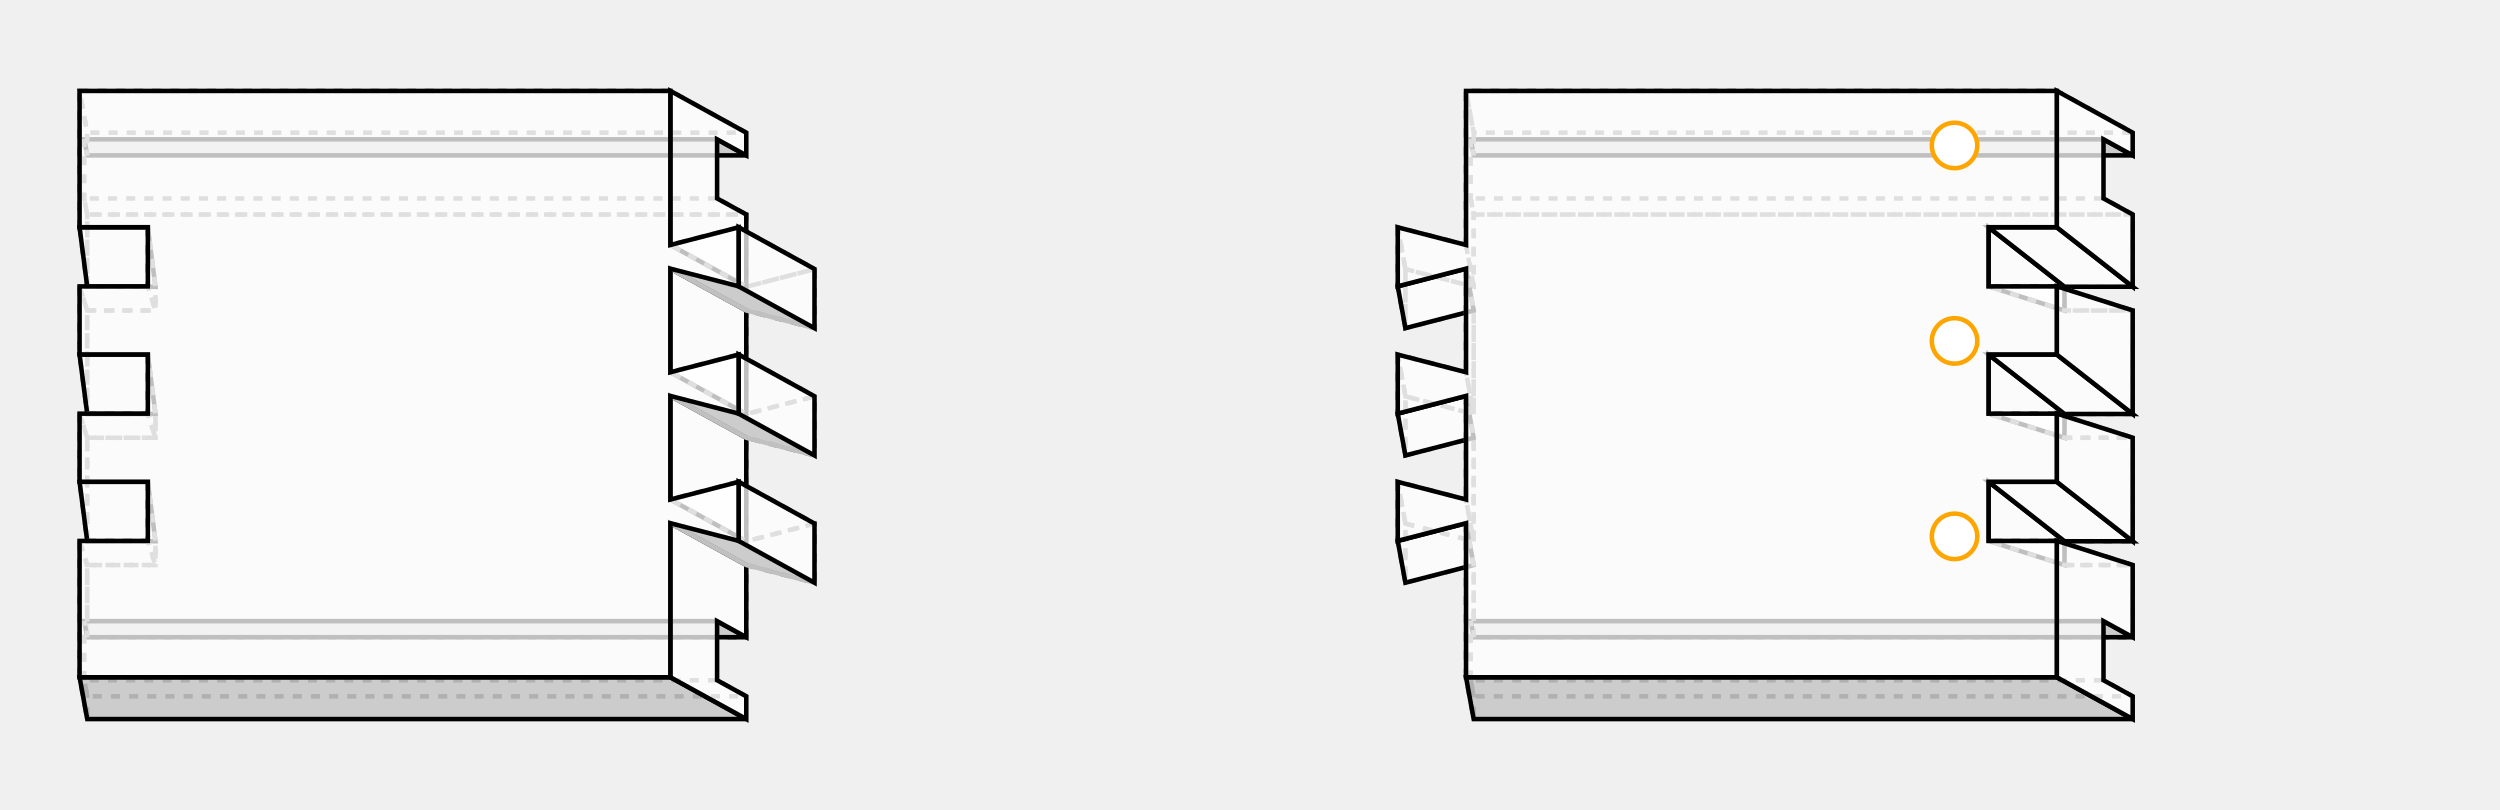
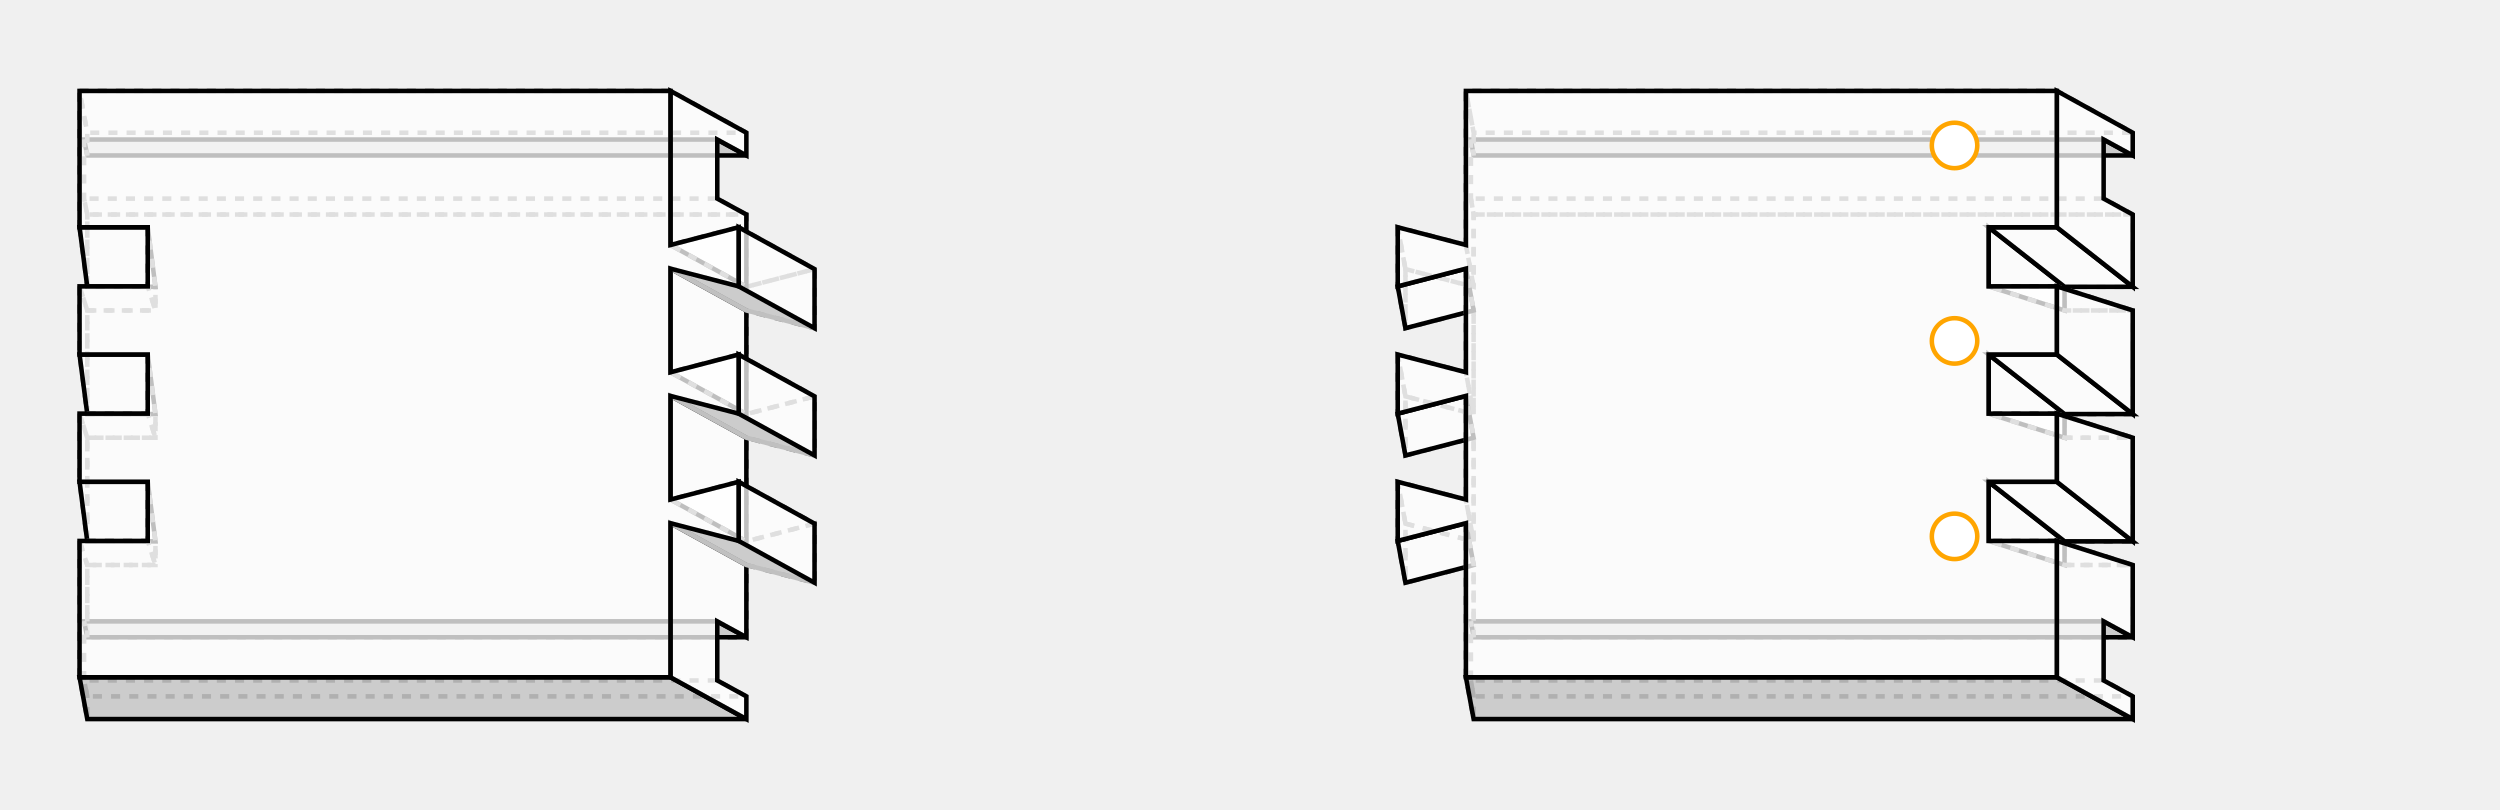
<svg xmlns="http://www.w3.org/2000/svg" width="1100" viewBox="0.0 0.0 550.0 178.2">
-   <polygon fill="none" stroke-width="1" stroke-dasharray="2" stroke="gray" points="19.192,119.068 34.213,119.068 34.213,124.317 19.192,124.317 19.192,140.192 164.171,140.192 164.171,124.297 179.192,128.18 179.192,128.18 179.192,115.205 179.192,115.205 164.171,119.088 164.171,96.297 179.192,100.18 179.192,87.205 164.171,91.088 164.171,68.297 179.192,72.18 179.192,72.18 179.192,59.205 179.192,59.205 164.171,63.088 164.171,47.192 19.192,47.192 19.192,63.068 19.192,63.068 34.213,63.068 34.213,68.317 19.192,68.317 19.192,91.068 34.213,91.068 34.213,96.317 19.192,96.317 19.192,96.317 19.192,119.068" />
-   <polygon fill="rgba(192,192,192,0.75)" stroke-width="1" stroke-dasharray="" stroke="black" points="157.749,30.657 164.171,34.192 19.192,34.192 18.544,30.657 157.749,30.657" />
-   <polygon fill="none" stroke-width="1" stroke-dasharray="2" stroke="gray" points="157.749,43.657 18.544,43.657 19.192,47.192 164.171,47.192 157.749,43.657" />
-   <polygon fill="rgba(192,192,192,0.75)" stroke-width="1" stroke-dasharray="" stroke="black" points="157.749,136.657 164.171,140.192 19.192,140.192 18.544,136.657 157.749,136.657" />
-   <polygon fill="none" stroke-width="1" stroke-dasharray="2" stroke="gray" points="157.749,149.657 18.544,149.657 19.192,153.192 164.171,153.192 157.749,149.657" />
-   <polygon fill="none" stroke-width="1" stroke-dasharray="2" stroke="gray" points="17.506,50.013 19.192,63.085 19.192,47.192 18.544,43.657 18.544,30.657 19.192,34.192 19.192,29.192 17.506,20.0 17.506,50.013" />
-   <polygon fill="none" stroke-width="1" stroke-dasharray="2" stroke="gray" points="17.506,62.987 17.506,78.013 19.192,91.085 19.192,68.3 17.506,62.987" />
-   <polygon fill="none" stroke-width="1" stroke-dasharray="2" stroke="gray" points="17.506,90.987 17.506,106.013 19.192,119.085 19.192,96.3 17.506,90.987" />
-   <polygon fill="none" stroke-width="1" stroke-dasharray="2" stroke="gray" points="17.506,118.987 17.506,149.0 19.192,158.192 19.192,153.192 18.544,149.657 18.544,136.657 19.192,140.192 19.192,124.3 17.506,118.987" />
-   <polygon fill="rgba(255,255,255,0.75)" stroke-width="1" stroke-dasharray="" stroke="black" points="17.506,50.0 32.517,50.0 34.203,63.078 19.192,63.078" />
-   <polygon fill="none" stroke-width="1" stroke-dasharray="2" stroke="gray" points="19.192,68.307 34.203,68.307 32.517,63.0 17.506,63.0" />
-   <polygon fill="rgba(255,255,255,0.75)" stroke-width="1" stroke-dasharray="" stroke="black" points="17.506,78.0 32.517,78.0 34.203,91.078 19.192,91.078" />
-   <polygon fill="none" stroke-width="1" stroke-dasharray="2" stroke="gray" points="19.192,96.307 34.203,96.307 32.517,91.0 17.506,91.0" />
-   <polygon fill="rgba(255,255,255,0.75)" stroke-width="1" stroke-dasharray="" stroke="black" points="17.506,106.0 32.517,106.0 34.203,119.078 19.192,119.078" />
-   <polygon fill="none" stroke-width="1" stroke-dasharray="2" stroke="gray" points="19.192,124.307 34.203,124.307 32.517,119.0 17.506,119.0" />
-   <polygon fill="none" stroke-width="1" stroke-dasharray="2" stroke="gray" points="32.517,49.993 32.517,63.007 34.203,68.32 34.203,63.065 32.517,49.993" />
-   <polygon fill="none" stroke-width="1" stroke-dasharray="2" stroke="gray" points="32.517,77.993 32.517,91.007 34.203,96.32 34.203,91.065 32.517,77.993" />
-   <polygon fill="none" stroke-width="1" stroke-dasharray="2" stroke="gray" points="32.517,105.993 32.517,119.007 34.203,124.32 34.203,119.065 32.517,105.993" />
-   <polygon fill="none" stroke-width="1" stroke-dasharray="2" stroke="gray" points="147.473,20.0 17.506,20.0 19.192,29.192 164.171,29.192 147.473,20.0" />
-   <polygon fill="rgba(192,192,192,0.75)" stroke-width="1" stroke-dasharray="" stroke="black" points="147.473,149.0 164.171,158.192 19.192,158.192 17.506,149.0 147.473,149.0" />
-   <polygon fill="rgba(255,255,255,0.75)" stroke-width="1" stroke-dasharray="" stroke="black" points="164.181,63.088 147.483,53.895 147.483,20.0 164.181,29.192 164.181,34.192 157.759,30.657 157.759,43.657 164.181,47.192 164.181,63.088" />
-   <polygon fill="rgba(255,255,255,0.75)" stroke-width="1" stroke-dasharray="" stroke="black" points="164.181,68.297 164.181,91.088 147.483,81.895 147.483,59.105 164.181,68.297" />
-   <polygon fill="rgba(255,255,255,0.75)" stroke-width="1" stroke-dasharray="" stroke="black" points="164.181,96.297 164.181,119.088 147.483,109.895 147.483,87.105 164.181,96.297" />
-   <polygon fill="rgba(255,255,255,0.75)" stroke-width="1" stroke-dasharray="" stroke="black" points="164.181,124.297 164.181,140.192 157.759,136.657 157.759,149.657 164.181,153.192 164.181,158.192 147.483,149.0 147.483,115.105 164.181,124.297" />
-   <polygon fill="none" stroke-width="1" stroke-dasharray="2" stroke="gray" points="162.494,50.0 147.483,53.885 164.181,63.078 179.192,59.192" />
-   <polygon fill="rgba(192,192,192,0.75)" stroke-width="1" stroke-dasharray="" stroke="silver" points="179.192,72.192 164.181,68.307 147.483,59.115 162.494,63.0" />
-   <polygon fill="none" stroke-width="1" stroke-dasharray="2" stroke="gray" points="162.494,78.0 147.483,81.885 164.181,91.078 179.192,87.192" />
-   <polygon fill="rgba(192,192,192,0.75)" stroke-width="1" stroke-dasharray="" stroke="silver" points="179.192,100.192 164.181,96.307 147.483,87.115 162.494,91.0" />
-   <polygon fill="none" stroke-width="1" stroke-dasharray="2" stroke="gray" points="162.494,106.0 147.483,109.885 164.181,119.078 179.192,115.192" />
-   <polygon fill="rgba(192,192,192,0.75)" stroke-width="1" stroke-dasharray="" stroke="silver" points="179.192,128.192 164.181,124.307 147.483,115.115 162.494,119.0" />
-   <polygon fill="rgba(255,255,255,0.75)" stroke-width="1" stroke-dasharray="" stroke="black" points="179.192,59.182 179.192,72.202 162.494,63.01 162.494,49.99 179.192,59.182" />
-   <polygon fill="rgba(255,255,255,0.75)" stroke-width="1" stroke-dasharray="" stroke="black" points="179.192,87.182 179.192,100.202 162.494,91.01 162.494,77.99 179.192,87.182" />
-   <polygon fill="rgba(255,255,255,0.75)" stroke-width="1" stroke-dasharray="" stroke="black" points="179.192,115.182 179.192,128.202 162.494,119.01 162.494,105.99 179.192,115.182" />
-   <polygon fill="rgba(255,255,255,0.75)" stroke-width="1" stroke-dasharray="" stroke="black" points="17.506,119.01 32.527,119.01 32.527,105.99 17.506,105.99 17.506,91.01 32.527,91.01 32.527,77.99 17.506,77.99 17.506,77.99 17.506,63.01 17.506,63.01 32.527,63.01 32.527,49.99 17.506,49.99 17.506,20.0 147.473,20.0 147.473,20.0 147.473,53.895 162.494,50.013 162.494,62.987 147.473,59.105 147.473,81.895 162.494,78.013 162.494,78.013 162.494,90.987 162.494,90.987 147.473,87.105 147.473,109.895 162.494,106.013 162.494,118.987 147.473,115.105 147.473,149.0 147.473,149.0 17.506,149.0 17.506,119.01" />
-   <polygon fill="none" stroke-width="1" stroke-dasharray="2" stroke="gray" points="469.192,119.068 469.192,96.317 469.192,96.317 454.171,96.317 454.171,91.068 469.192,91.068 469.192,68.317 454.171,68.317 454.171,63.068 469.192,63.068 469.192,63.068 469.192,47.192 324.213,47.192 324.213,63.088 309.192,59.205 309.192,59.205 309.192,72.18 309.192,72.18 324.213,68.297 324.213,91.088 309.192,87.205 309.192,100.18 324.213,96.297 324.213,119.088 309.192,115.205 309.192,115.205 309.192,128.18 309.192,128.18 324.213,124.297 324.213,140.192 469.192,140.192 469.192,124.317 454.171,124.317 454.171,119.068 469.192,119.068" />
-   <polygon fill="rgba(192,192,192,0.75)" stroke-width="1" stroke-dasharray="" stroke="black" points="323.565,30.657 462.77,30.657 469.192,34.192 324.213,34.192 323.565,30.657" />
-   <polygon fill="none" stroke-width="1" stroke-dasharray="2" stroke="gray" points="323.565,43.657 324.213,47.192 469.192,47.192 462.77,43.657 323.565,43.657" />
-   <polygon fill="rgba(192,192,192,0.75)" stroke-width="1" stroke-dasharray="" stroke="black" points="323.565,136.657 462.77,136.657 469.192,140.192 324.213,140.192 323.565,136.657" />
-   <polygon fill="none" stroke-width="1" stroke-dasharray="2" stroke="gray" points="323.565,149.657 324.213,153.192 469.192,153.192 462.77,149.657 323.565,149.657" />
-   <polygon fill="none" stroke-width="1" stroke-dasharray="2" stroke="gray" points="307.506,49.99 307.506,63.01 309.192,72.202 309.192,59.182 307.506,49.99" />
-   <polygon fill="none" stroke-width="1" stroke-dasharray="2" stroke="gray" points="307.506,77.99 307.506,91.01 309.192,100.202 309.192,87.182 307.506,77.99" />
-   <polygon fill="none" stroke-width="1" stroke-dasharray="2" stroke="gray" points="307.506,105.99 307.506,119.01 309.192,128.202 309.192,115.182 307.506,105.99" />
-   <polygon fill="none" stroke-width="1" stroke-dasharray="2" stroke="gray" points="309.192,59.192 324.203,63.078 322.517,53.885 307.506,50.0" />
-   <polygon fill="rgba(255,255,255,0.75)" stroke-width="1" stroke-dasharray="" stroke="black" points="307.506,63.0 322.517,59.115 324.203,68.307 309.192,72.192" />
-   <polygon fill="none" stroke-width="1" stroke-dasharray="2" stroke="gray" points="309.192,87.192 324.203,91.078 322.517,81.885 307.506,78.0" />
-   <polygon fill="rgba(255,255,255,0.75)" stroke-width="1" stroke-dasharray="" stroke="black" points="307.506,91.0 322.517,87.115 324.203,96.307 309.192,100.192" />
-   <polygon fill="none" stroke-width="1" stroke-dasharray="2" stroke="gray" points="309.192,115.192 324.203,119.078 322.517,109.885 307.506,106.0" />
-   <polygon fill="rgba(255,255,255,0.75)" stroke-width="1" stroke-dasharray="" stroke="black" points="307.506,119.0 322.517,115.115 324.203,124.307 309.192,128.192" />
-   <polygon fill="none" stroke-width="1" stroke-dasharray="2" stroke="gray" points="322.517,53.895 324.203,63.088 324.203,47.192 323.555,43.657 323.555,30.657 324.203,34.192 324.203,29.192 322.517,20.0 322.517,53.895" />
-   <polygon fill="none" stroke-width="1" stroke-dasharray="2" stroke="gray" points="322.517,59.105 322.517,81.895 324.203,91.088 324.203,68.297 322.517,59.105" />
-   <polygon fill="none" stroke-width="1" stroke-dasharray="2" stroke="gray" points="322.517,87.105 322.517,109.895 324.203,119.088 324.203,96.297 322.517,87.105" />
-   <polygon fill="none" stroke-width="1" stroke-dasharray="2" stroke="gray" points="322.517,115.105 322.517,149.0 324.203,158.192 324.203,153.192 323.555,149.657 323.555,136.657 324.203,140.192 324.203,124.297 322.517,115.105" />
-   <polygon fill="none" stroke-width="1" stroke-dasharray="2" stroke="gray" points="322.527,20.0 324.213,29.192 469.192,29.192 452.494,20.0 322.527,20.0" />
-   <polygon fill="rgba(192,192,192,0.75)" stroke-width="1" stroke-dasharray="" stroke="black" points="322.527,149.0 452.494,149.0 469.192,158.192 324.213,158.192 322.527,149.0" />
-   <polygon fill="rgba(255,255,255,0.75)" stroke-width="1" stroke-dasharray="" stroke="black" points="454.181,63.065 454.181,68.32 437.483,63.007 437.483,49.993 454.181,63.065" />
-   <polygon fill="rgba(255,255,255,0.75)" stroke-width="1" stroke-dasharray="" stroke="black" points="454.181,91.065 454.181,96.32 437.483,91.007 437.483,77.993 454.181,91.065" />
-   <polygon fill="rgba(255,255,255,0.75)" stroke-width="1" stroke-dasharray="" stroke="black" points="454.181,119.065 454.181,124.32 437.483,119.007 437.483,105.993 454.181,119.065" />
-   <polygon fill="rgba(255,255,255,0.75)" stroke-width="1" stroke-dasharray="" stroke="black" points="469.192,63.078 454.181,63.078 437.483,50.0 452.494,50.0" />
-   <polygon fill="none" stroke-width="1" stroke-dasharray="2" stroke="gray" points="452.494,63.0 437.483,63.0 454.181,68.307 469.192,68.307" />
-   <polygon fill="rgba(255,255,255,0.75)" stroke-width="1" stroke-dasharray="" stroke="black" points="469.192,91.078 454.181,91.078 437.483,78.0 452.494,78.0" />
-   <polygon fill="none" stroke-width="1" stroke-dasharray="2" stroke="gray" points="452.494,91.0 437.483,91.0 454.181,96.307 469.192,96.307" />
-   <polygon fill="rgba(255,255,255,0.75)" stroke-width="1" stroke-dasharray="" stroke="black" points="469.192,119.078 454.181,119.078 437.483,106.0 452.494,106.0" />
-   <polygon fill="none" stroke-width="1" stroke-dasharray="2" stroke="gray" points="452.494,119.0 437.483,119.0 454.181,124.307 469.192,124.307" />
-   <polygon fill="rgba(255,255,255,0.75)" stroke-width="1" stroke-dasharray="" stroke="black" points="469.192,63.085 452.494,50.013 452.494,20.0 469.192,29.192 469.192,34.192 462.77,30.657 462.77,43.657 469.192,47.192 469.192,63.085" />
-   <polygon fill="rgba(255,255,255,0.75)" stroke-width="1" stroke-dasharray="" stroke="black" points="469.192,68.3 469.192,91.085 452.494,78.013 452.494,62.987 469.192,68.3" />
-   <polygon fill="rgba(255,255,255,0.75)" stroke-width="1" stroke-dasharray="" stroke="black" points="469.192,96.3 469.192,119.085 452.494,106.013 452.494,90.987 469.192,96.3" />
-   <polygon fill="rgba(255,255,255,0.75)" stroke-width="1" stroke-dasharray="" stroke="black" points="469.192,124.3 469.192,140.192 462.77,136.657 462.77,149.657 469.192,153.192 469.192,158.192 452.494,149.0 452.494,118.987 469.192,124.3" />
-   <polygon fill="rgba(255,255,255,0.75)" stroke-width="1" stroke-dasharray="" stroke="black" points="452.494,119.01 452.494,149.0 322.527,149.0 322.527,149.0 322.527,115.105 307.506,118.987 307.506,106.013 322.527,109.895 322.527,87.105 307.506,90.987 307.506,90.987 307.506,78.013 307.506,78.013 322.527,81.895 322.527,59.105 307.506,62.987 307.506,50.013 322.527,53.895 322.527,20.0 322.527,20.0 452.494,20.0 452.494,49.99 437.473,49.99 437.473,63.01 452.494,63.01 452.494,63.01 452.494,77.99 452.494,77.99 437.473,77.99 437.473,91.01 452.494,91.01 452.494,105.99 437.473,105.99 437.473,119.01 452.494,119.01" />
+   <polygon fill="none" stroke-width="1" stroke-dasharray="2" stroke="gray" points="19.2,119.1 34.2,119.1 34.2,124.3 19.2,124.3 19.2,140.2 164.2,140.2 164.2,124.3 179.2,128.2 179.2,128.2 179.2,115.2 179.2,115.2 164.2,119.1 164.2,96.3 179.2,100.2 179.2,87.2 164.2,91.1 164.2,68.3 179.2,72.2 179.2,72.2 179.2,59.2 179.2,59.2 164.2,63.1 164.2,47.2 19.2,47.2 19.2,63.1 19.2,63.1 34.2,63.1 34.2,68.3 19.2,68.3 19.2,91.1 34.2,91.1 34.2,96.3 19.2,96.3 19.2,96.3 19.2,119.1" />
+   <polygon fill="rgba(192,192,192,0.75)" stroke-width="1" stroke-dasharray="" stroke="black" points="157.7,30.7 164.2,34.2 19.2,34.2 18.5,30.7 157.7,30.7" />
+   <polygon fill="none" stroke-width="1" stroke-dasharray="2" stroke="gray" points="157.7,43.7 18.5,43.7 19.2,47.2 164.2,47.2 157.7,43.7" />
+   <polygon fill="rgba(192,192,192,0.75)" stroke-width="1" stroke-dasharray="" stroke="black" points="157.7,136.7 164.2,140.2 19.2,140.2 18.5,136.7 157.7,136.7" />
+   <polygon fill="none" stroke-width="1" stroke-dasharray="2" stroke="gray" points="157.7,149.7 18.5,149.7 19.2,153.2 164.2,153.2 157.7,149.7" />
+   <polygon fill="none" stroke-width="1" stroke-dasharray="2" stroke="gray" points="17.5,50.0 19.2,63.1 19.2,47.2 18.5,43.7 18.5,30.7 19.2,34.2 19.2,29.2 17.5,20.0 17.5,50.0" />
+   <polygon fill="none" stroke-width="1" stroke-dasharray="2" stroke="gray" points="17.5,63.0 17.5,78.0 19.2,91.1 19.2,68.3 17.5,63.0" />
+   <polygon fill="none" stroke-width="1" stroke-dasharray="2" stroke="gray" points="17.5,91.0 17.5,106.0 19.2,119.1 19.2,96.3 17.5,91.0" />
+   <polygon fill="none" stroke-width="1" stroke-dasharray="2" stroke="gray" points="17.5,119.0 17.5,149.0 19.2,158.2 19.2,153.2 18.5,149.7 18.5,136.7 19.2,140.2 19.2,124.3 17.5,119.0" />
+   <polygon fill="rgba(255,255,255,0.75)" stroke-width="1" stroke-dasharray="" stroke="black" points="17.5,50.0 32.5,50.0 34.2,63.1 19.2,63.1" />
+   <polygon fill="none" stroke-width="1" stroke-dasharray="2" stroke="gray" points="19.2,68.3 34.2,68.3 32.5,63.0 17.5,63.0" />
+   <polygon fill="rgba(255,255,255,0.75)" stroke-width="1" stroke-dasharray="" stroke="black" points="17.5,78.0 32.5,78.0 34.2,91.1 19.2,91.1" />
+   <polygon fill="none" stroke-width="1" stroke-dasharray="2" stroke="gray" points="19.2,96.3 34.2,96.3 32.5,91.0 17.5,91.0" />
+   <polygon fill="rgba(255,255,255,0.75)" stroke-width="1" stroke-dasharray="" stroke="black" points="17.5,106.0 32.5,106.0 34.2,119.1 19.2,119.1" />
+   <polygon fill="none" stroke-width="1" stroke-dasharray="2" stroke="gray" points="19.2,124.3 34.2,124.3 32.5,119.0 17.5,119.0" />
+   <polygon fill="none" stroke-width="1" stroke-dasharray="2" stroke="gray" points="32.5,50.0 32.5,63.0 34.2,68.3 34.2,63.1 32.5,50.0" />
+   <polygon fill="none" stroke-width="1" stroke-dasharray="2" stroke="gray" points="32.5,78.0 32.5,91.0 34.2,96.3 34.2,91.1 32.5,78.0" />
+   <polygon fill="none" stroke-width="1" stroke-dasharray="2" stroke="gray" points="32.5,106.0 32.5,119.0 34.2,124.3 34.2,119.1 32.5,106.0" />
+   <polygon fill="none" stroke-width="1" stroke-dasharray="2" stroke="gray" points="147.5,20.0 17.5,20.0 19.2,29.2 164.2,29.2 147.5,20.0" />
+   <polygon fill="rgba(192,192,192,0.75)" stroke-width="1" stroke-dasharray="" stroke="black" points="147.5,149.0 164.2,158.2 19.2,158.2 17.5,149.0 147.5,149.0" />
+   <polygon fill="rgba(255,255,255,0.75)" stroke-width="1" stroke-dasharray="" stroke="black" points="164.2,63.1 147.5,53.9 147.5,20.0 164.2,29.2 164.2,34.2 157.8,30.7 157.8,43.7 164.2,47.2 164.2,63.1" />
+   <polygon fill="rgba(255,255,255,0.75)" stroke-width="1" stroke-dasharray="" stroke="black" points="164.2,68.3 164.2,91.1 147.5,81.9 147.5,59.1 164.2,68.3" />
+   <polygon fill="rgba(255,255,255,0.75)" stroke-width="1" stroke-dasharray="" stroke="black" points="164.2,96.3 164.2,119.1 147.5,109.9 147.5,87.1 164.2,96.3" />
+   <polygon fill="rgba(255,255,255,0.75)" stroke-width="1" stroke-dasharray="" stroke="black" points="164.2,124.3 164.2,140.2 157.8,136.7 157.8,149.7 164.2,153.2 164.2,158.2 147.5,149.0 147.5,115.1 164.2,124.3" />
+   <polygon fill="none" stroke-width="1" stroke-dasharray="2" stroke="gray" points="162.5,50.0 147.5,53.9 164.2,63.1 179.2,59.2" />
+   <polygon fill="rgba(192,192,192,0.75)" stroke-width="1" stroke-dasharray="" stroke="silver" points="179.2,72.2 164.2,68.3 147.5,59.1 162.5,63.0" />
+   <polygon fill="none" stroke-width="1" stroke-dasharray="2" stroke="gray" points="162.5,78.0 147.5,81.9 164.2,91.1 179.2,87.2" />
+   <polygon fill="rgba(192,192,192,0.75)" stroke-width="1" stroke-dasharray="" stroke="silver" points="179.2,100.2 164.2,96.3 147.5,87.1 162.5,91.0" />
+   <polygon fill="none" stroke-width="1" stroke-dasharray="2" stroke="gray" points="162.5,106.0 147.5,109.9 164.2,119.1 179.2,115.2" />
+   <polygon fill="rgba(192,192,192,0.75)" stroke-width="1" stroke-dasharray="" stroke="silver" points="179.2,128.2 164.2,124.3 147.5,115.1 162.5,119.0" />
+   <polygon fill="rgba(255,255,255,0.75)" stroke-width="1" stroke-dasharray="" stroke="black" points="179.2,59.2 179.2,72.2 162.5,63.0 162.5,50.0 179.2,59.2" />
+   <polygon fill="rgba(255,255,255,0.75)" stroke-width="1" stroke-dasharray="" stroke="black" points="179.2,87.2 179.2,100.2 162.5,91.0 162.5,78.0 179.2,87.2" />
+   <polygon fill="rgba(255,255,255,0.75)" stroke-width="1" stroke-dasharray="" stroke="black" points="179.2,115.2 179.2,128.2 162.5,119.0 162.5,106.0 179.2,115.2" />
+   <polygon fill="rgba(255,255,255,0.75)" stroke-width="1" stroke-dasharray="" stroke="black" points="17.5,119.0 32.5,119.0 32.5,106.0 17.5,106.0 17.5,91.0 32.5,91.0 32.5,78.0 17.5,78.0 17.5,78.0 17.5,63.0 17.5,63.0 32.5,63.0 32.5,50.0 17.5,50.0 17.5,20.0 147.5,20.0 147.5,20.0 147.5,53.9 162.5,50.0 162.5,63.0 147.5,59.1 147.5,81.9 162.5,78.0 162.5,78.0 162.5,91.0 162.5,91.0 147.5,87.1 147.5,109.9 162.5,106.0 162.5,119.0 147.5,115.1 147.5,149.0 147.5,149.0 17.5,149.0 17.5,119.0" />
+   <polygon fill="none" stroke-width="1" stroke-dasharray="2" stroke="gray" points="469.2,119.1 469.2,96.3 469.2,96.3 454.2,96.3 454.2,91.1 469.2,91.1 469.2,68.3 454.2,68.3 454.2,63.1 469.2,63.1 469.2,63.1 469.2,47.2 324.2,47.2 324.2,63.1 309.2,59.2 309.2,59.2 309.2,72.2 309.2,72.2 324.2,68.3 324.2,91.1 309.2,87.2 309.2,100.2 324.2,96.3 324.2,119.1 309.2,115.2 309.2,115.2 309.2,128.2 309.2,128.2 324.2,124.3 324.2,140.2 469.2,140.2 469.2,124.3 454.2,124.3 454.2,119.1 469.2,119.1" />
+   <polygon fill="rgba(192,192,192,0.75)" stroke-width="1" stroke-dasharray="" stroke="black" points="323.6,30.7 462.8,30.7 469.2,34.2 324.2,34.2 323.6,30.7" />
+   <polygon fill="none" stroke-width="1" stroke-dasharray="2" stroke="gray" points="323.6,43.7 324.2,47.2 469.2,47.2 462.8,43.7 323.6,43.7" />
+   <polygon fill="rgba(192,192,192,0.75)" stroke-width="1" stroke-dasharray="" stroke="black" points="323.6,136.7 462.8,136.7 469.2,140.2 324.2,140.2 323.6,136.7" />
+   <polygon fill="none" stroke-width="1" stroke-dasharray="2" stroke="gray" points="323.6,149.7 324.2,153.2 469.2,153.2 462.8,149.7 323.6,149.7" />
+   <polygon fill="none" stroke-width="1" stroke-dasharray="2" stroke="gray" points="307.5,50.0 307.5,63.0 309.2,72.2 309.2,59.2 307.5,50.0" />
+   <polygon fill="none" stroke-width="1" stroke-dasharray="2" stroke="gray" points="307.5,78.0 307.5,91.0 309.2,100.2 309.2,87.2 307.5,78.0" />
+   <polygon fill="none" stroke-width="1" stroke-dasharray="2" stroke="gray" points="307.5,106.0 307.5,119.0 309.2,128.2 309.2,115.2 307.5,106.0" />
+   <polygon fill="none" stroke-width="1" stroke-dasharray="2" stroke="gray" points="309.2,59.2 324.2,63.1 322.5,53.9 307.5,50.0" />
+   <polygon fill="rgba(255,255,255,0.75)" stroke-width="1" stroke-dasharray="" stroke="black" points="307.5,63.0 322.5,59.1 324.2,68.3 309.2,72.2" />
+   <polygon fill="none" stroke-width="1" stroke-dasharray="2" stroke="gray" points="309.2,87.2 324.2,91.1 322.5,81.9 307.5,78.0" />
+   <polygon fill="rgba(255,255,255,0.75)" stroke-width="1" stroke-dasharray="" stroke="black" points="307.5,91.0 322.5,87.1 324.2,96.3 309.2,100.2" />
+   <polygon fill="none" stroke-width="1" stroke-dasharray="2" stroke="gray" points="309.2,115.2 324.2,119.1 322.5,109.9 307.5,106.0" />
+   <polygon fill="rgba(255,255,255,0.75)" stroke-width="1" stroke-dasharray="" stroke="black" points="307.5,119.0 322.5,115.1 324.2,124.3 309.2,128.2" />
+   <polygon fill="none" stroke-width="1" stroke-dasharray="2" stroke="gray" points="322.5,53.9 324.2,63.1 324.2,47.2 323.6,43.7 323.6,30.7 324.2,34.2 324.2,29.2 322.5,20.0 322.5,53.9" />
+   <polygon fill="none" stroke-width="1" stroke-dasharray="2" stroke="gray" points="322.5,59.1 322.5,81.9 324.2,91.1 324.2,68.3 322.5,59.1" />
+   <polygon fill="none" stroke-width="1" stroke-dasharray="2" stroke="gray" points="322.5,87.1 322.5,109.9 324.2,119.1 324.2,96.3 322.5,87.1" />
+   <polygon fill="none" stroke-width="1" stroke-dasharray="2" stroke="gray" points="322.5,115.1 322.5,149.0 324.2,158.2 324.2,153.2 323.6,149.7 323.6,136.7 324.2,140.2 324.2,124.3 322.5,115.1" />
+   <polygon fill="none" stroke-width="1" stroke-dasharray="2" stroke="gray" points="322.5,20.0 324.2,29.2 469.2,29.2 452.5,20.0 322.5,20.0" />
+   <polygon fill="rgba(192,192,192,0.75)" stroke-width="1" stroke-dasharray="" stroke="black" points="322.5,149.0 452.5,149.0 469.2,158.2 324.2,158.2 322.5,149.0" />
+   <polygon fill="rgba(255,255,255,0.75)" stroke-width="1" stroke-dasharray="" stroke="black" points="454.2,63.1 454.2,68.3 437.5,63.0 437.5,50.0 454.2,63.1" />
+   <polygon fill="rgba(255,255,255,0.75)" stroke-width="1" stroke-dasharray="" stroke="black" points="454.2,91.1 454.2,96.3 437.5,91.0 437.5,78.0 454.2,91.1" />
+   <polygon fill="rgba(255,255,255,0.75)" stroke-width="1" stroke-dasharray="" stroke="black" points="454.2,119.1 454.2,124.3 437.5,119.0 437.5,106.0 454.2,119.1" />
+   <polygon fill="rgba(255,255,255,0.75)" stroke-width="1" stroke-dasharray="" stroke="black" points="469.2,63.1 454.2,63.1 437.5,50.0 452.5,50.0" />
+   <polygon fill="none" stroke-width="1" stroke-dasharray="2" stroke="gray" points="452.5,63.0 437.5,63.0 454.2,68.3 469.2,68.3" />
+   <polygon fill="rgba(255,255,255,0.75)" stroke-width="1" stroke-dasharray="" stroke="black" points="469.2,91.1 454.2,91.1 437.5,78.0 452.5,78.0" />
+   <polygon fill="none" stroke-width="1" stroke-dasharray="2" stroke="gray" points="452.5,91.0 437.5,91.0 454.2,96.3 469.2,96.3" />
+   <polygon fill="rgba(255,255,255,0.75)" stroke-width="1" stroke-dasharray="" stroke="black" points="469.2,119.1 454.2,119.1 437.5,106.0 452.5,106.0" />
+   <polygon fill="none" stroke-width="1" stroke-dasharray="2" stroke="gray" points="452.5,119.0 437.5,119.0 454.2,124.3 469.2,124.3" />
+   <polygon fill="rgba(255,255,255,0.75)" stroke-width="1" stroke-dasharray="" stroke="black" points="469.2,63.1 452.5,50.0 452.5,20.0 469.2,29.2 469.2,34.2 462.8,30.7 462.8,43.7 469.2,47.2 469.2,63.1" />
+   <polygon fill="rgba(255,255,255,0.75)" stroke-width="1" stroke-dasharray="" stroke="black" points="469.2,68.3 469.2,91.1 452.5,78.0 452.5,63.0 469.2,68.3" />
+   <polygon fill="rgba(255,255,255,0.75)" stroke-width="1" stroke-dasharray="" stroke="black" points="469.2,96.3 469.2,119.1 452.5,106.0 452.5,91.0 469.2,96.3" />
+   <polygon fill="rgba(255,255,255,0.75)" stroke-width="1" stroke-dasharray="" stroke="black" points="469.2,124.3 469.2,140.2 462.8,136.7 462.8,149.7 469.2,153.2 469.2,158.2 452.5,149.0 452.5,119.0 469.2,124.3" />
+   <polygon fill="rgba(255,255,255,0.75)" stroke-width="1" stroke-dasharray="" stroke="black" points="452.5,119.0 452.5,149.0 322.5,149.0 322.5,149.0 322.5,115.1 307.5,119.0 307.5,106.0 322.5,109.9 322.5,87.1 307.5,91.0 307.5,91.0 307.5,78.0 307.5,78.0 322.5,81.9 322.5,59.1 307.5,63.0 307.5,50.0 322.5,53.9 322.5,20.0 322.5,20.0 452.5,20.0 452.5,50.0 437.5,50.0 437.5,63.0 452.5,63.0 452.5,63.0 452.5,78.0 452.5,78.0 437.5,78.0 437.5,91.0 452.5,91.0 452.5,106.0 437.5,106.0 437.5,119.0 452.5,119.0" />
  <circle cx="430" cy="32.0" r="5" stroke="orange" fill="white" stroke-width="1" />
  <circle cx="430" cy="75.0" r="5" stroke="orange" fill="white" stroke-width="1" />
  <circle cx="430" cy="118.0" r="5" stroke="orange" fill="white" stroke-width="1" />
</svg>
